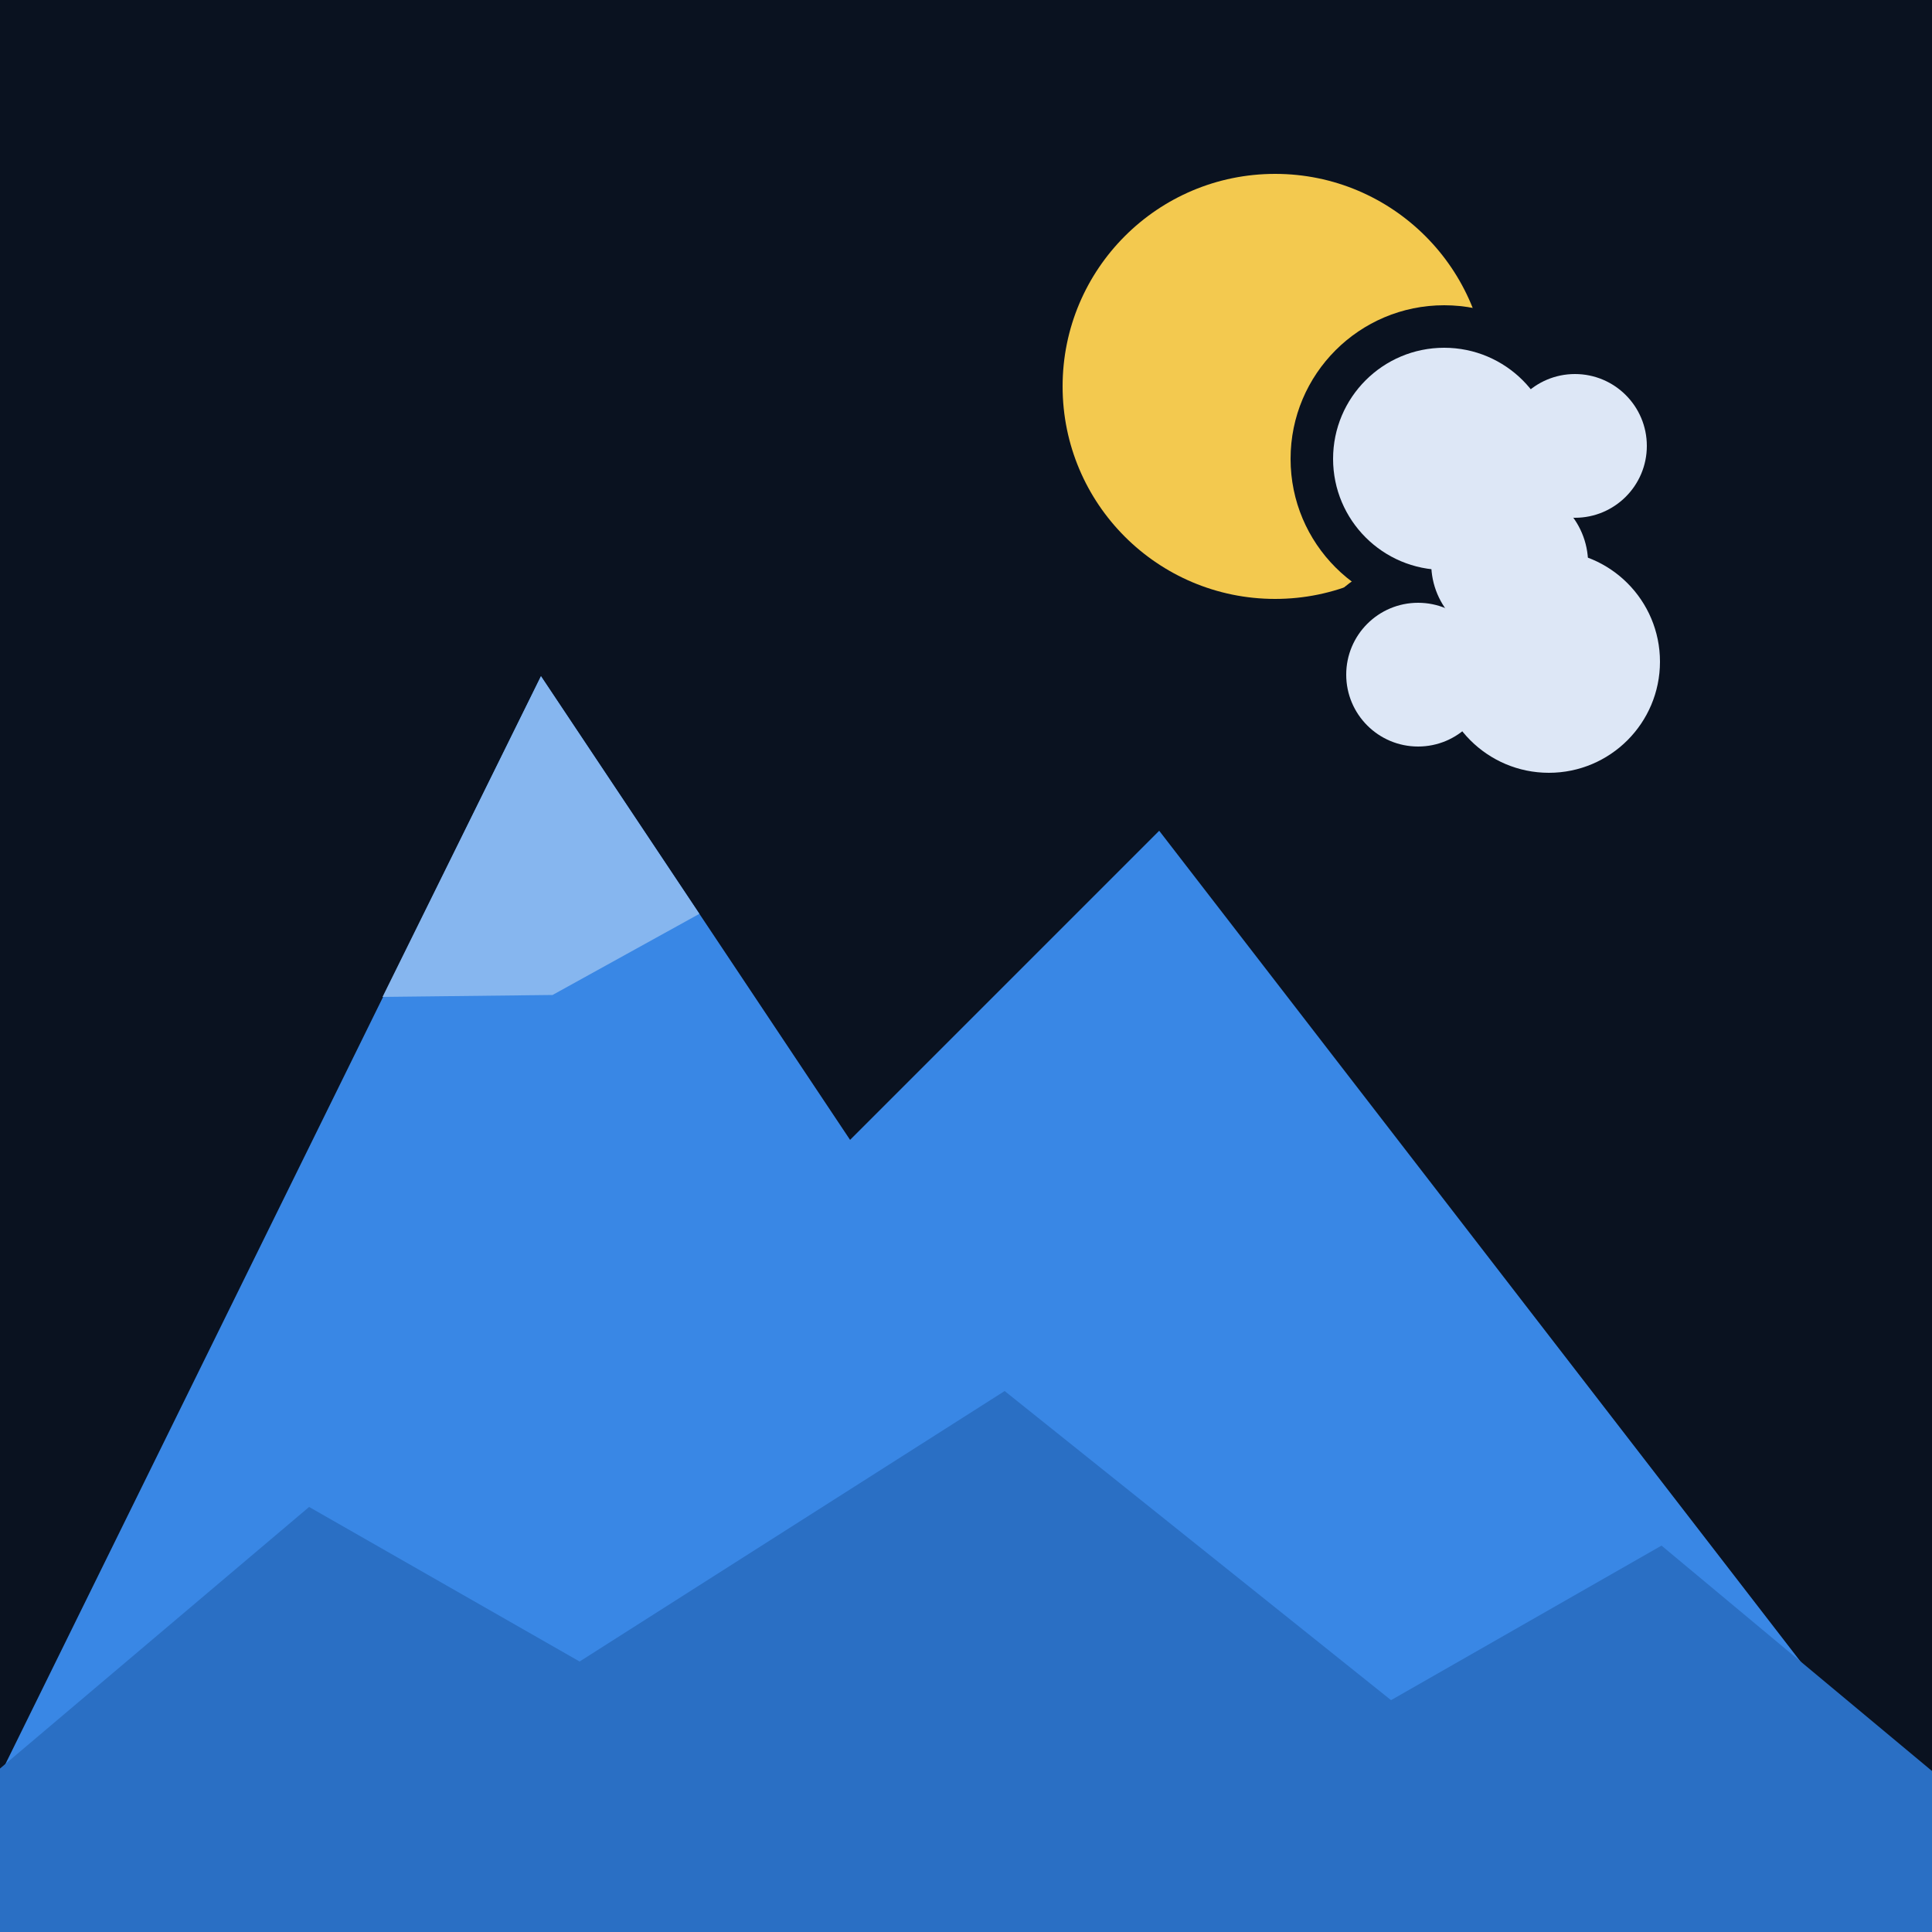
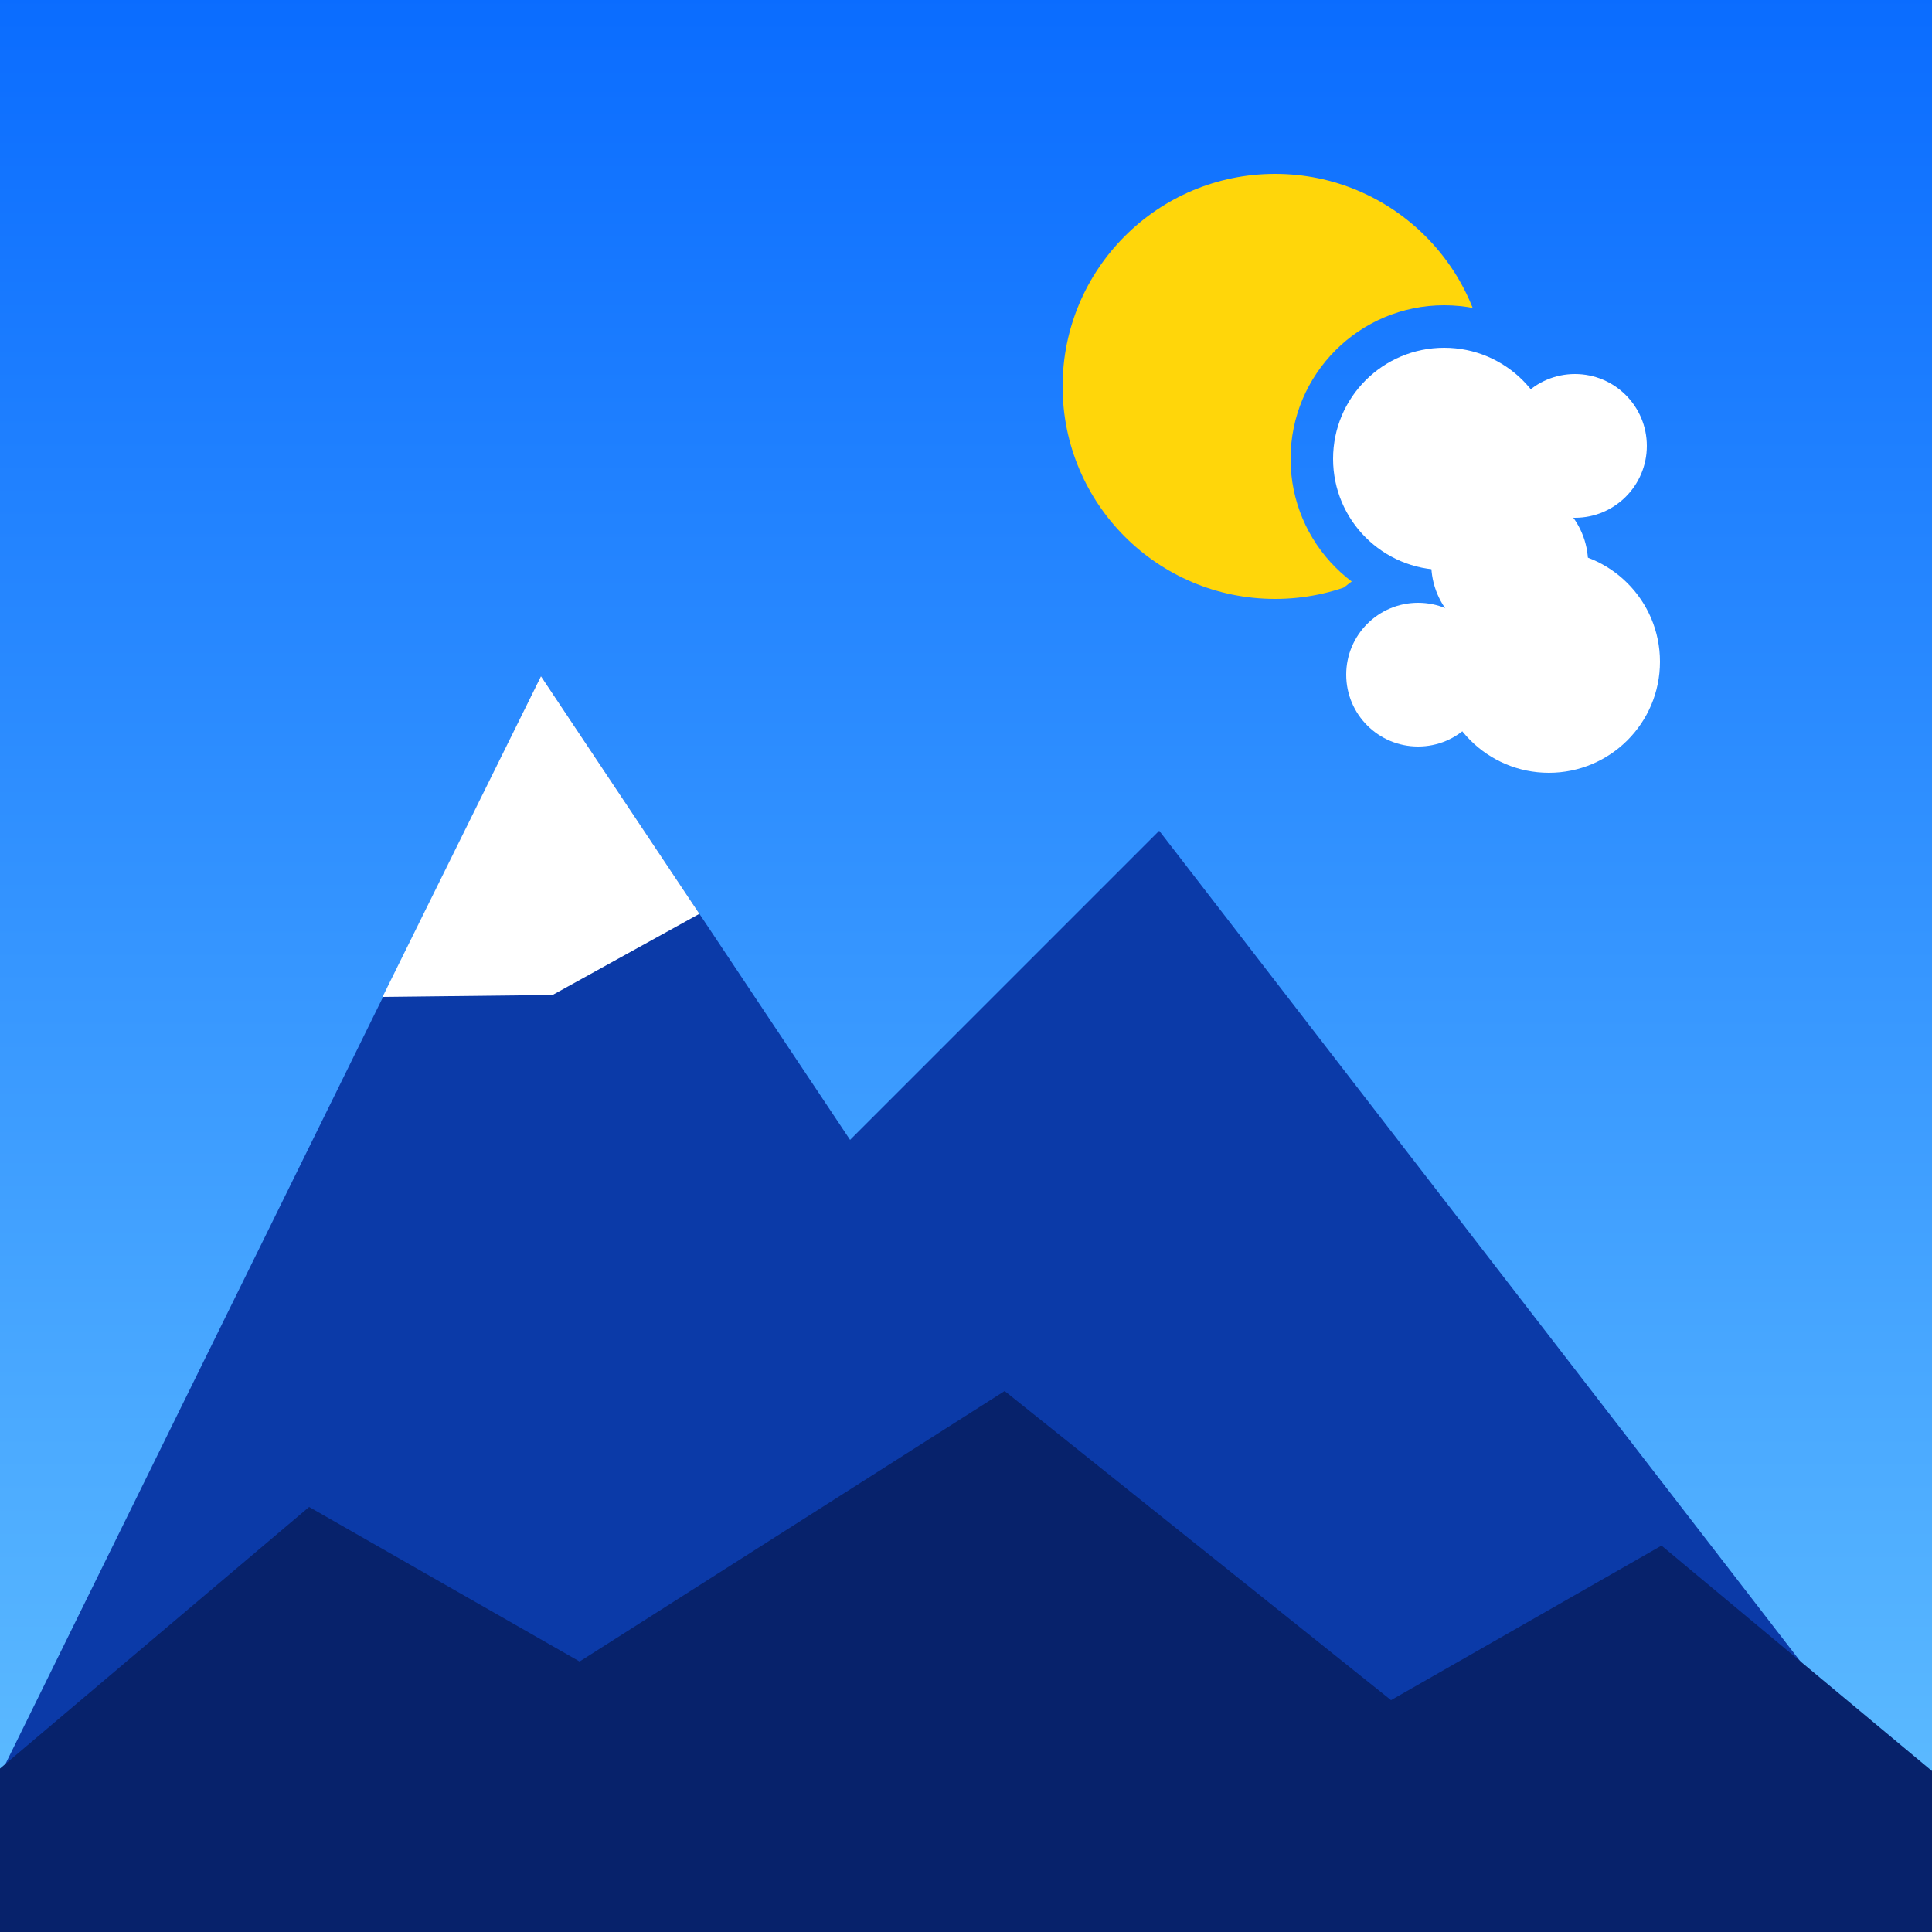
<svg xmlns="http://www.w3.org/2000/svg" viewBox="0 0 100 100">
-   <rect width="100" height="100" fill="#0a1220" />
-   <circle cx="66" cy="20" r="11" fill="#f3c94f" />
-   <circle cx="74.75" cy="23.75" r="7.95" fill="#0a1220" />
-   <circle cx="81.52" cy="23.08" r="5.92" fill="#0a1220" />
-   <circle cx="78.14" cy="29.17" r="6.26" fill="#0a1220" />
-   <circle cx="80.17" cy="34.25" r="7.95" fill="#0a1220" />
-   <circle cx="73.40" cy="34.92" r="5.92" fill="#0a1220" />
-   <circle cx="74.75" cy="23.75" r="5.75" fill="#dde7f6" />
-   <circle cx="81.52" cy="23.08" r="3.72" fill="#dde7f6" />
-   <circle cx="78.14" cy="29.17" r="4.06" fill="#dde7f6" />
-   <circle cx="80.17" cy="34.25" r="5.75" fill="#dde7f6" />
-   <circle cx="73.40" cy="34.92" r="3.72" fill="#dde7f6" />
-   <path d="M-4 100 L-4 100 L28 35 L44 59 L60 43 L104 100 L104 100 Z" fill="#3987e5" />
-   <path d="M28 35 L36.2 47.3 L28.6 51.5 L19.8 51.6 Z" fill="#86b6ef" />
-   <path d="M-10 100 L-10 100 L16 78 L30 86 L52 72 L72 88 L86 80 L110 100 L110 100 Z" fill="#2a6fc4" />
+   <defs>
+     <linearGradient id="g" x1="0" y1="0" x2="0" y2="1">
+       <stop offset="0" stop-color="#0a6cff" />
+       <stop offset="1" stop-color="#62c0ff" />
+     </linearGradient>
+     <mask id="m">
+       <rect width="100" height="100" fill="#fff" />
+       <circle cx="74.75" cy="23.75" r="7.95" />
+       <circle cx="81.52" cy="23.08" r="5.92" />
+       <circle cx="78.14" cy="29.17" r="6.26" />
+       <circle cx="80.17" cy="34.25" r="7.95" />
+       <circle cx="73.40" cy="34.92" r="5.92" />
+     </mask>
+   </defs>
+   <rect width="100" height="100" fill="url(#g)" />
+   <circle cx="66" cy="20" r="11" fill="#ffd60a" mask="url(#m)" />
+   <circle cx="74.75" cy="23.75" r="5.75" fill="#fff" />
+   <circle cx="81.52" cy="23.08" r="3.72" fill="#fff" />
+   <circle cx="78.14" cy="29.17" r="4.06" fill="#fff" />
+   <circle cx="80.17" cy="34.25" r="5.75" fill="#fff" />
+   <circle cx="73.40" cy="34.92" r="3.72" fill="#fff" />
+   <path d="M-4 100 L28 35 L44 59 L60 43 L104 100 Z" fill="#0b3aa8" />
+   <path d="M28 35 L36.2 47.3 L28.6 51.5 L19.8 51.6 Z" fill="#fff" />
+   <path d="M-10 100 L16 78 L30 86 L52 72 L72 88 L86 80 L110 100 Z" fill="#07226b" />
</svg>
